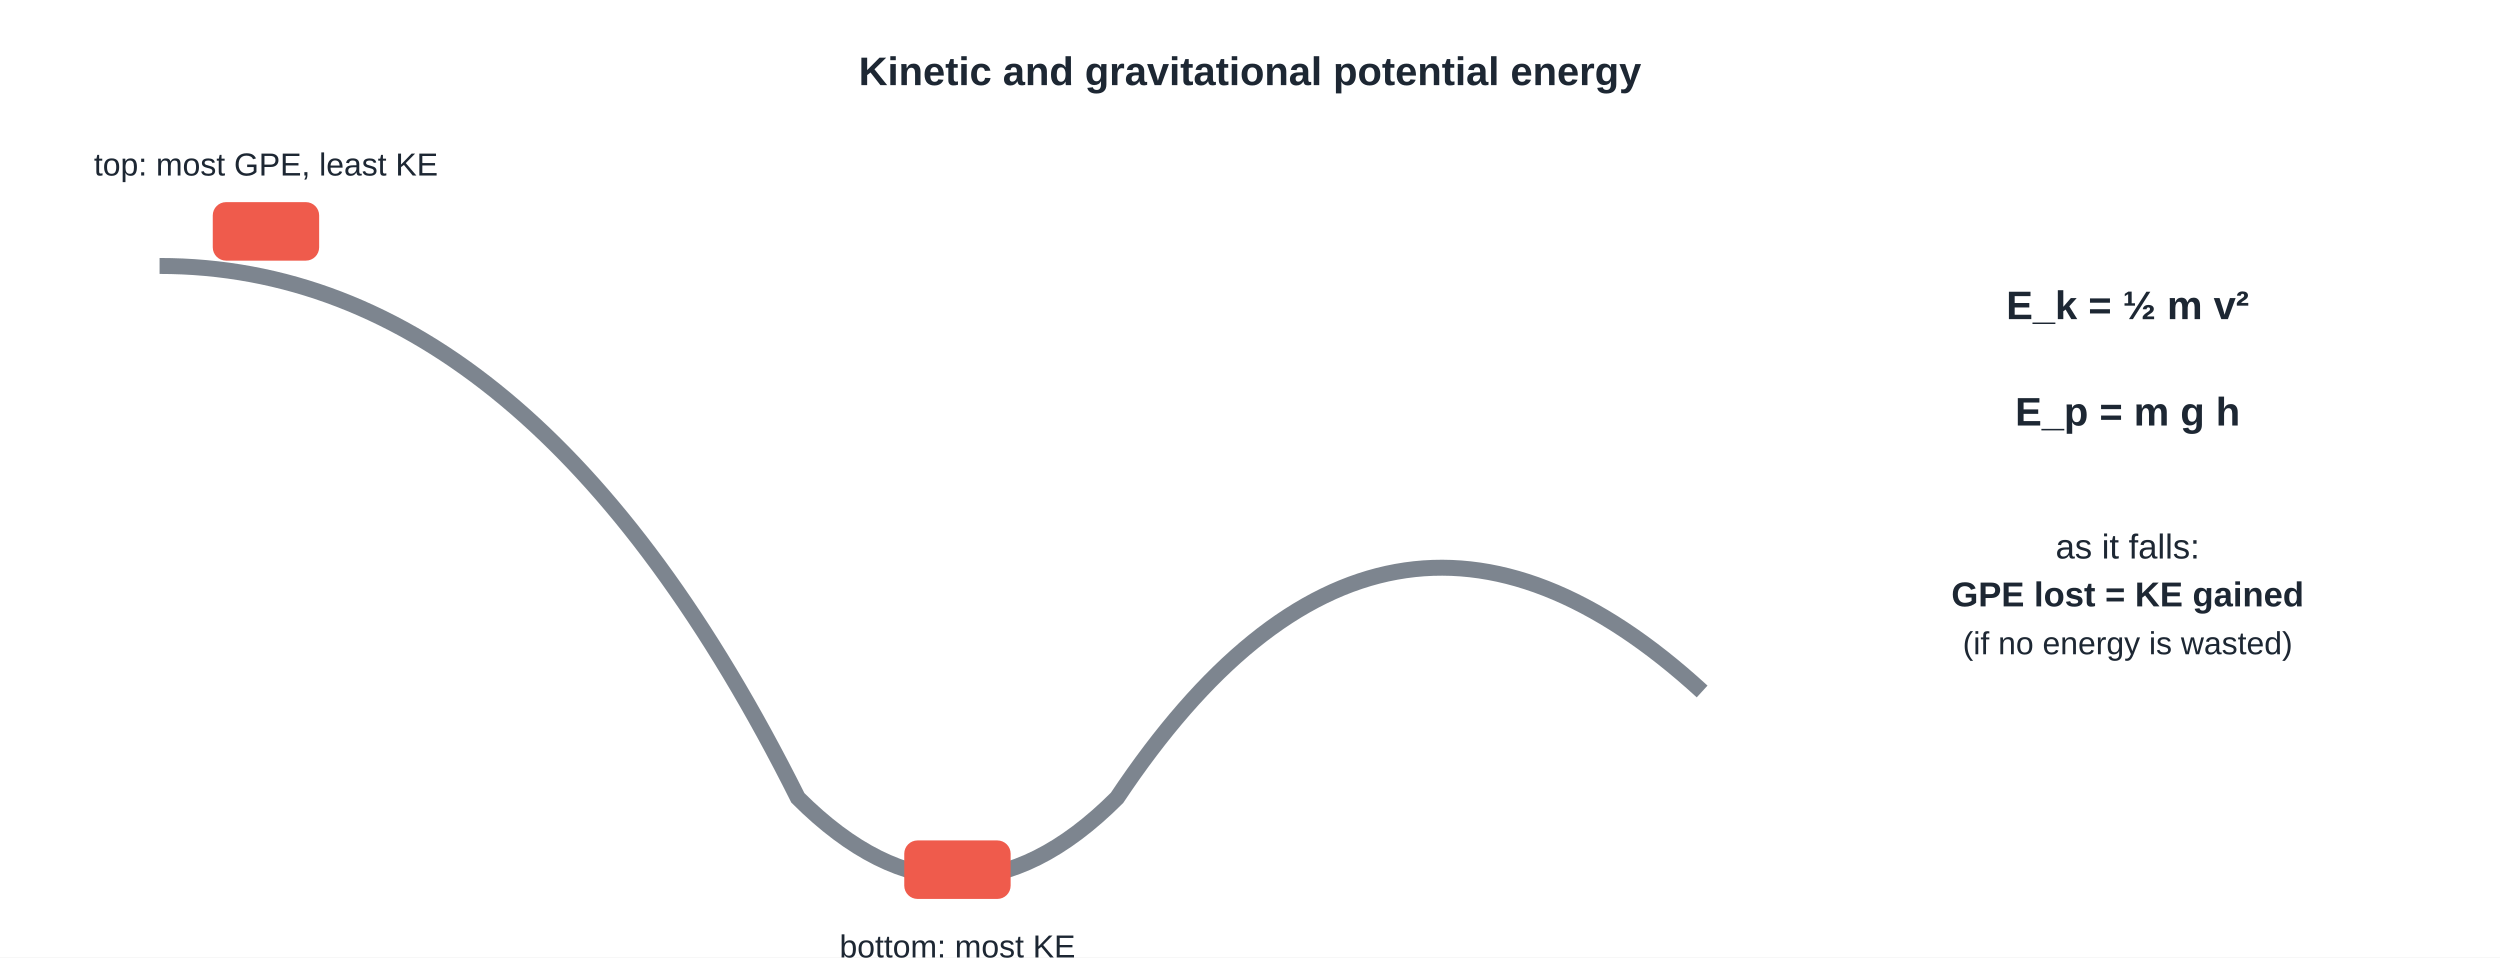
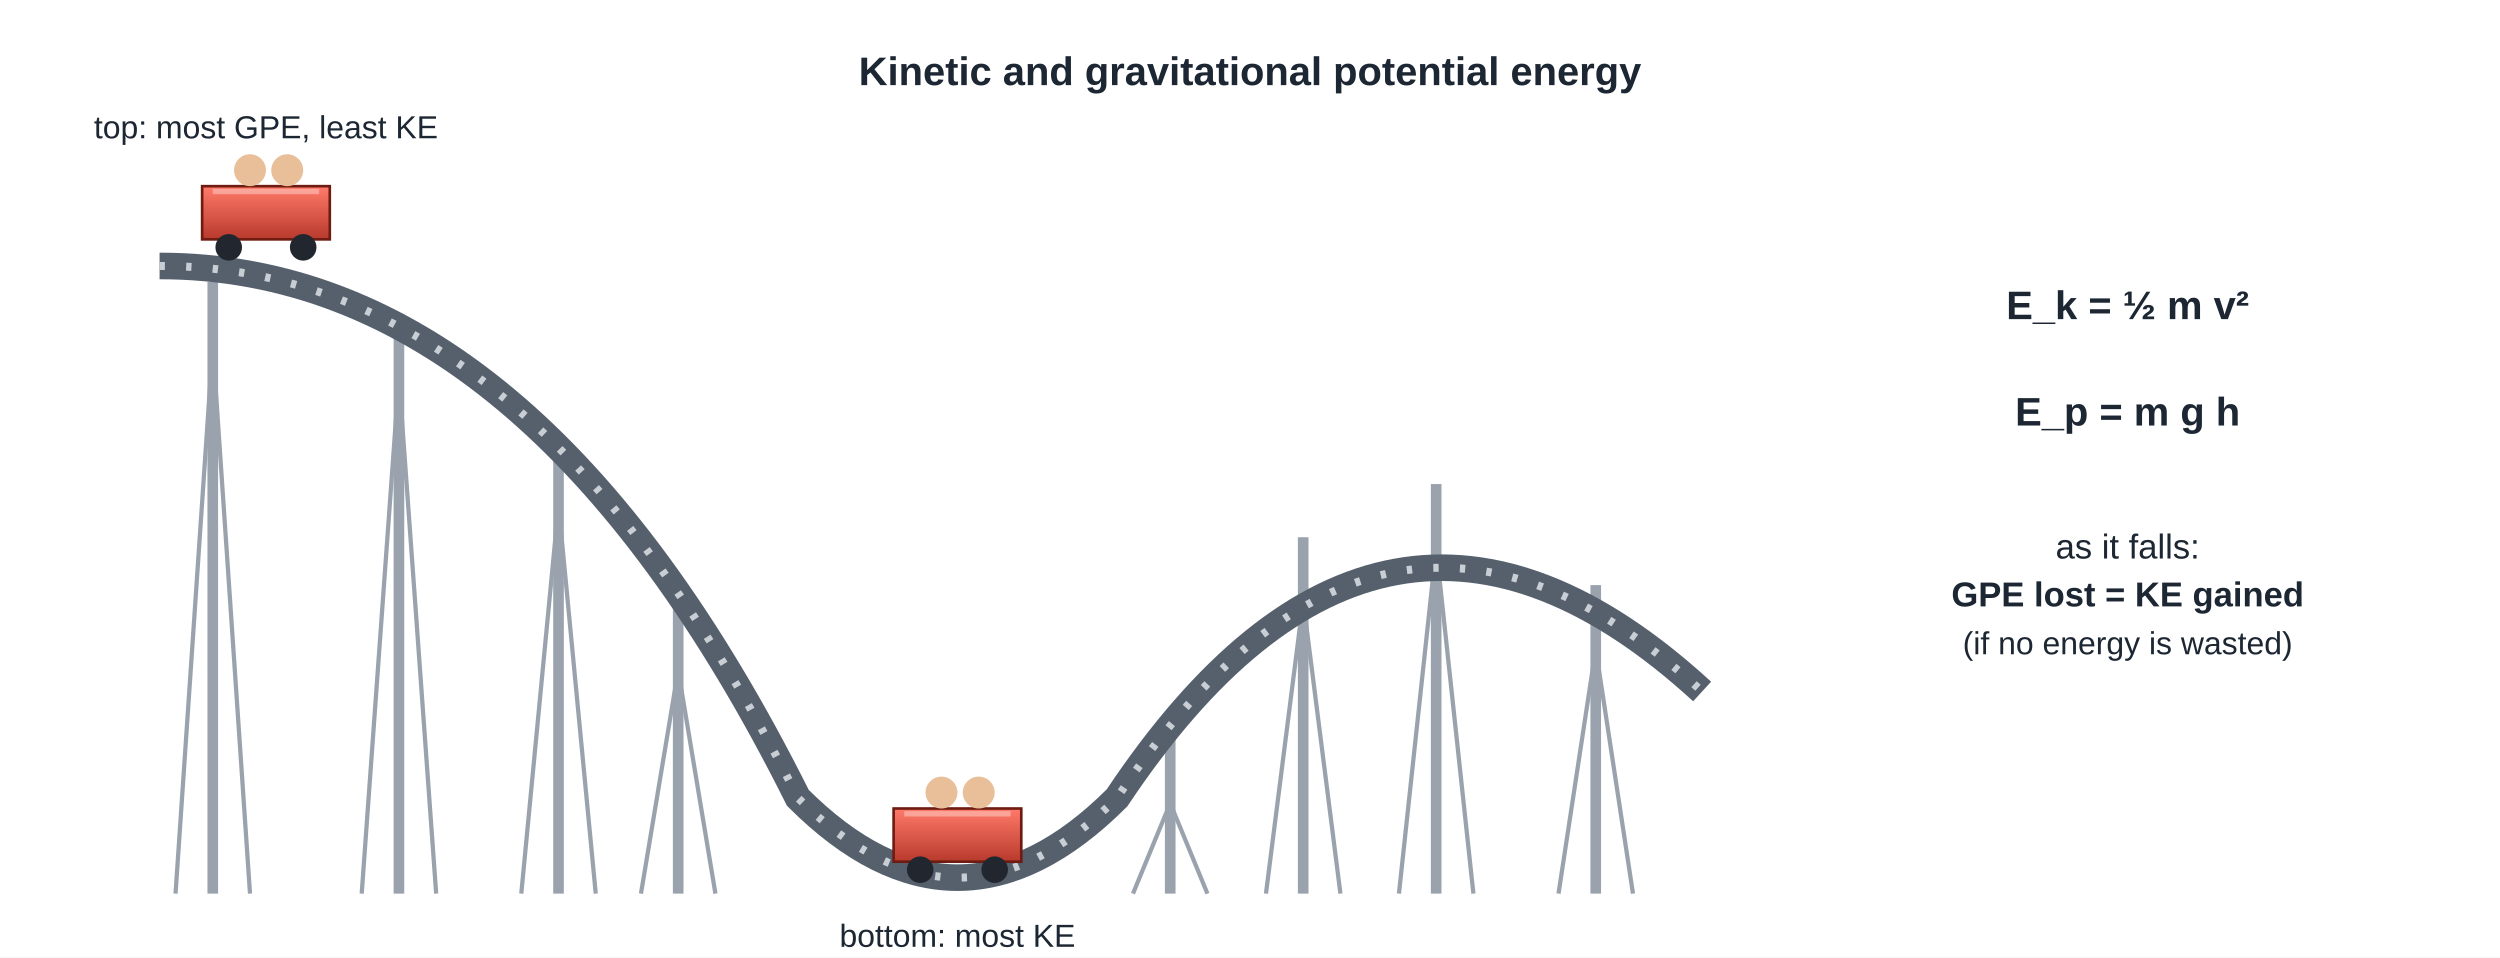
<svg xmlns="http://www.w3.org/2000/svg" viewBox="0 0 940 360" role="img" aria-label="A roller coaster transferring gravitational potential energy to kinetic energy" width="940" height="360" font-family="Arial, Helvetica, sans-serif" color="#1d2733">
  <rect x="0" y="0" width="940" height="360" fill="#ffffff" />
  <defs />
  <text x="470.0" y="32.0" font-size="15" text-anchor="middle" class="sf-lab" fill="#1d2733" font-weight="700">Kinetic and gravitational potential energy</text>
-   <path d="M60 100Q200 100 300 300Q360 360 420 300Q520 150 640 260" stroke="#7d858f" stroke-width="6" fill="none" />
-   <rect x="80" y="76" width="40" height="22" rx="5" fill="#ef5b4c" />
-   <text x="100.0" y="66.0" font-size="12" text-anchor="middle" class="sf-lab" fill="#1d2733">top: most GPE, least KE</text>
-   <rect x="340" y="316" width="40" height="22" rx="5" fill="#ef5b4c" />
-   <text x="360.0" y="360.0" font-size="12" text-anchor="middle" class="sf-lab" fill="#1d2733">bottom: most KE</text>
+   <defs>
+     <linearGradient id="sgke13c" x1="0" y1="0" x2="0" y2="1">
+       <stop offset="0" stop-color="#ff7a6a" />
+       <stop offset="1" stop-color="#b83a2c" />
+     </linearGradient>
+     <linearGradient id="sgke13g" x1="0" y1="0" x2="0" y2="1">
+       <stop offset="0" stop-color="#7cc46a" />
+       <stop offset="1" stop-color="#3f7a33" />
+     </linearGradient>
+   </defs>
+   <path d="M30 340H700" stroke="url(#sgke13g)" stroke-width="10" />
+   <path d="M80 106V336" stroke="#9aa3ad" stroke-width="4" />
+   <path d="M66 336L80 130L94 336" stroke="#9aa3ad" stroke-width="1.6" fill="none" />
+   <path d="M150 118V336" stroke="#9aa3ad" stroke-width="4" />
+   <path d="M136 336L150 142L164 336" stroke="#9aa3ad" stroke-width="1.6" fill="none" />
+   <path d="M210 166V336" stroke="#9aa3ad" stroke-width="4" />
+   <path d="M196 336L210 190L224 336" stroke="#9aa3ad" stroke-width="1.6" fill="none" />
+   <path d="M255 228V336" stroke="#9aa3ad" stroke-width="4" />
+   <path d="M241 336L255 252L269 336" stroke="#9aa3ad" stroke-width="1.6" fill="none" />
+   <path d="M440 278V336" stroke="#9aa3ad" stroke-width="4" />
+   <path d="M426 336L440 302L454 336" stroke="#9aa3ad" stroke-width="1.6" fill="none" />
+   <path d="M490 202V336" stroke="#9aa3ad" stroke-width="4" />
+   <path d="M476 336L490 226L504 336" stroke="#9aa3ad" stroke-width="1.6" fill="none" />
+   <path d="M540 182V336" stroke="#9aa3ad" stroke-width="4" />
+   <path d="M526 336L540 206L554 336" stroke="#9aa3ad" stroke-width="1.6" fill="none" />
+   <path d="M600 220V336" stroke="#9aa3ad" stroke-width="4" />
+   <path d="M586 336L600 244L614 336" stroke="#9aa3ad" stroke-width="1.6" fill="none" />
+   <path d="M60 100Q200 100 300 300Q360 360 420 300Q520 150 640 260" stroke="#55606c" stroke-width="10" fill="none" />
+   <path d="M60 100Q200 100 300 300Q360 360 420 300Q520 150 640 260" stroke="#c9ced4" stroke-width="3" fill="none" stroke-dasharray="2 8" />
+   <g transform="translate(100 96) rotate(0)">
+     <path d="M-24 -6V-26H24V-6Z" fill="url(#sgke13c)" stroke="#6e1c12" />
+     <path d="M-20 -24H20" stroke="#fff" stroke-width="2" opacity=".35" />
+     <circle cx="-14" cy="-3" r="5" fill="#22262e" />
+     <circle cx="14" cy="-3" r="5" fill="#22262e" />
+     <circle cx="-6" cy="-32" r="6" fill="#e8bf98" />
+     <circle cx="8" cy="-32" r="6" fill="#e8bf98" />
+   </g>
+   <text x="100.0" y="52.0" font-size="12" text-anchor="middle" class="sf-lab" fill="#1d2733">top: most GPE, least KE</text>
+   <g transform="translate(360 330) rotate(0)">
+     <path d="M-24 -6V-26H24V-6Z" fill="url(#sgke13c)" stroke="#6e1c12" />
+     <path d="M-20 -24H20" stroke="#fff" stroke-width="2" opacity=".35" />
+     <circle cx="-14" cy="-3" r="5" fill="#22262e" />
+     <circle cx="14" cy="-3" r="5" fill="#22262e" />
+     <circle cx="-6" cy="-32" r="6" fill="#e8bf98" />
+     <circle cx="8" cy="-32" r="6" fill="#e8bf98" />
+   </g>
+   <text x="360.0" y="356.0" font-size="12" text-anchor="middle" class="sf-lab" fill="#1d2733">bottom: most KE</text>
  <text x="800.0" y="120.0" font-size="15" text-anchor="middle" class="sf-lab" fill="#1d2733" font-weight="700">E_k = ½ m v²</text>
  <text x="800.0" y="160.0" font-size="15" text-anchor="middle" class="sf-lab" fill="#1d2733" font-weight="700">E_p = m g h</text>
  <text x="800.0" y="210.0" font-size="13" text-anchor="middle" class="sf-lab" fill="#1d2733">as it falls:</text>
  <text x="800.0" y="228.0" font-size="13" text-anchor="middle" class="sf-lab" fill="#1d2733" font-weight="700">GPE lost = KE gained</text>
  <text x="800.0" y="246.0" font-size="12" text-anchor="middle" class="sf-lab" fill="#1d2733">(if no energy is wasted)</text>
</svg>
